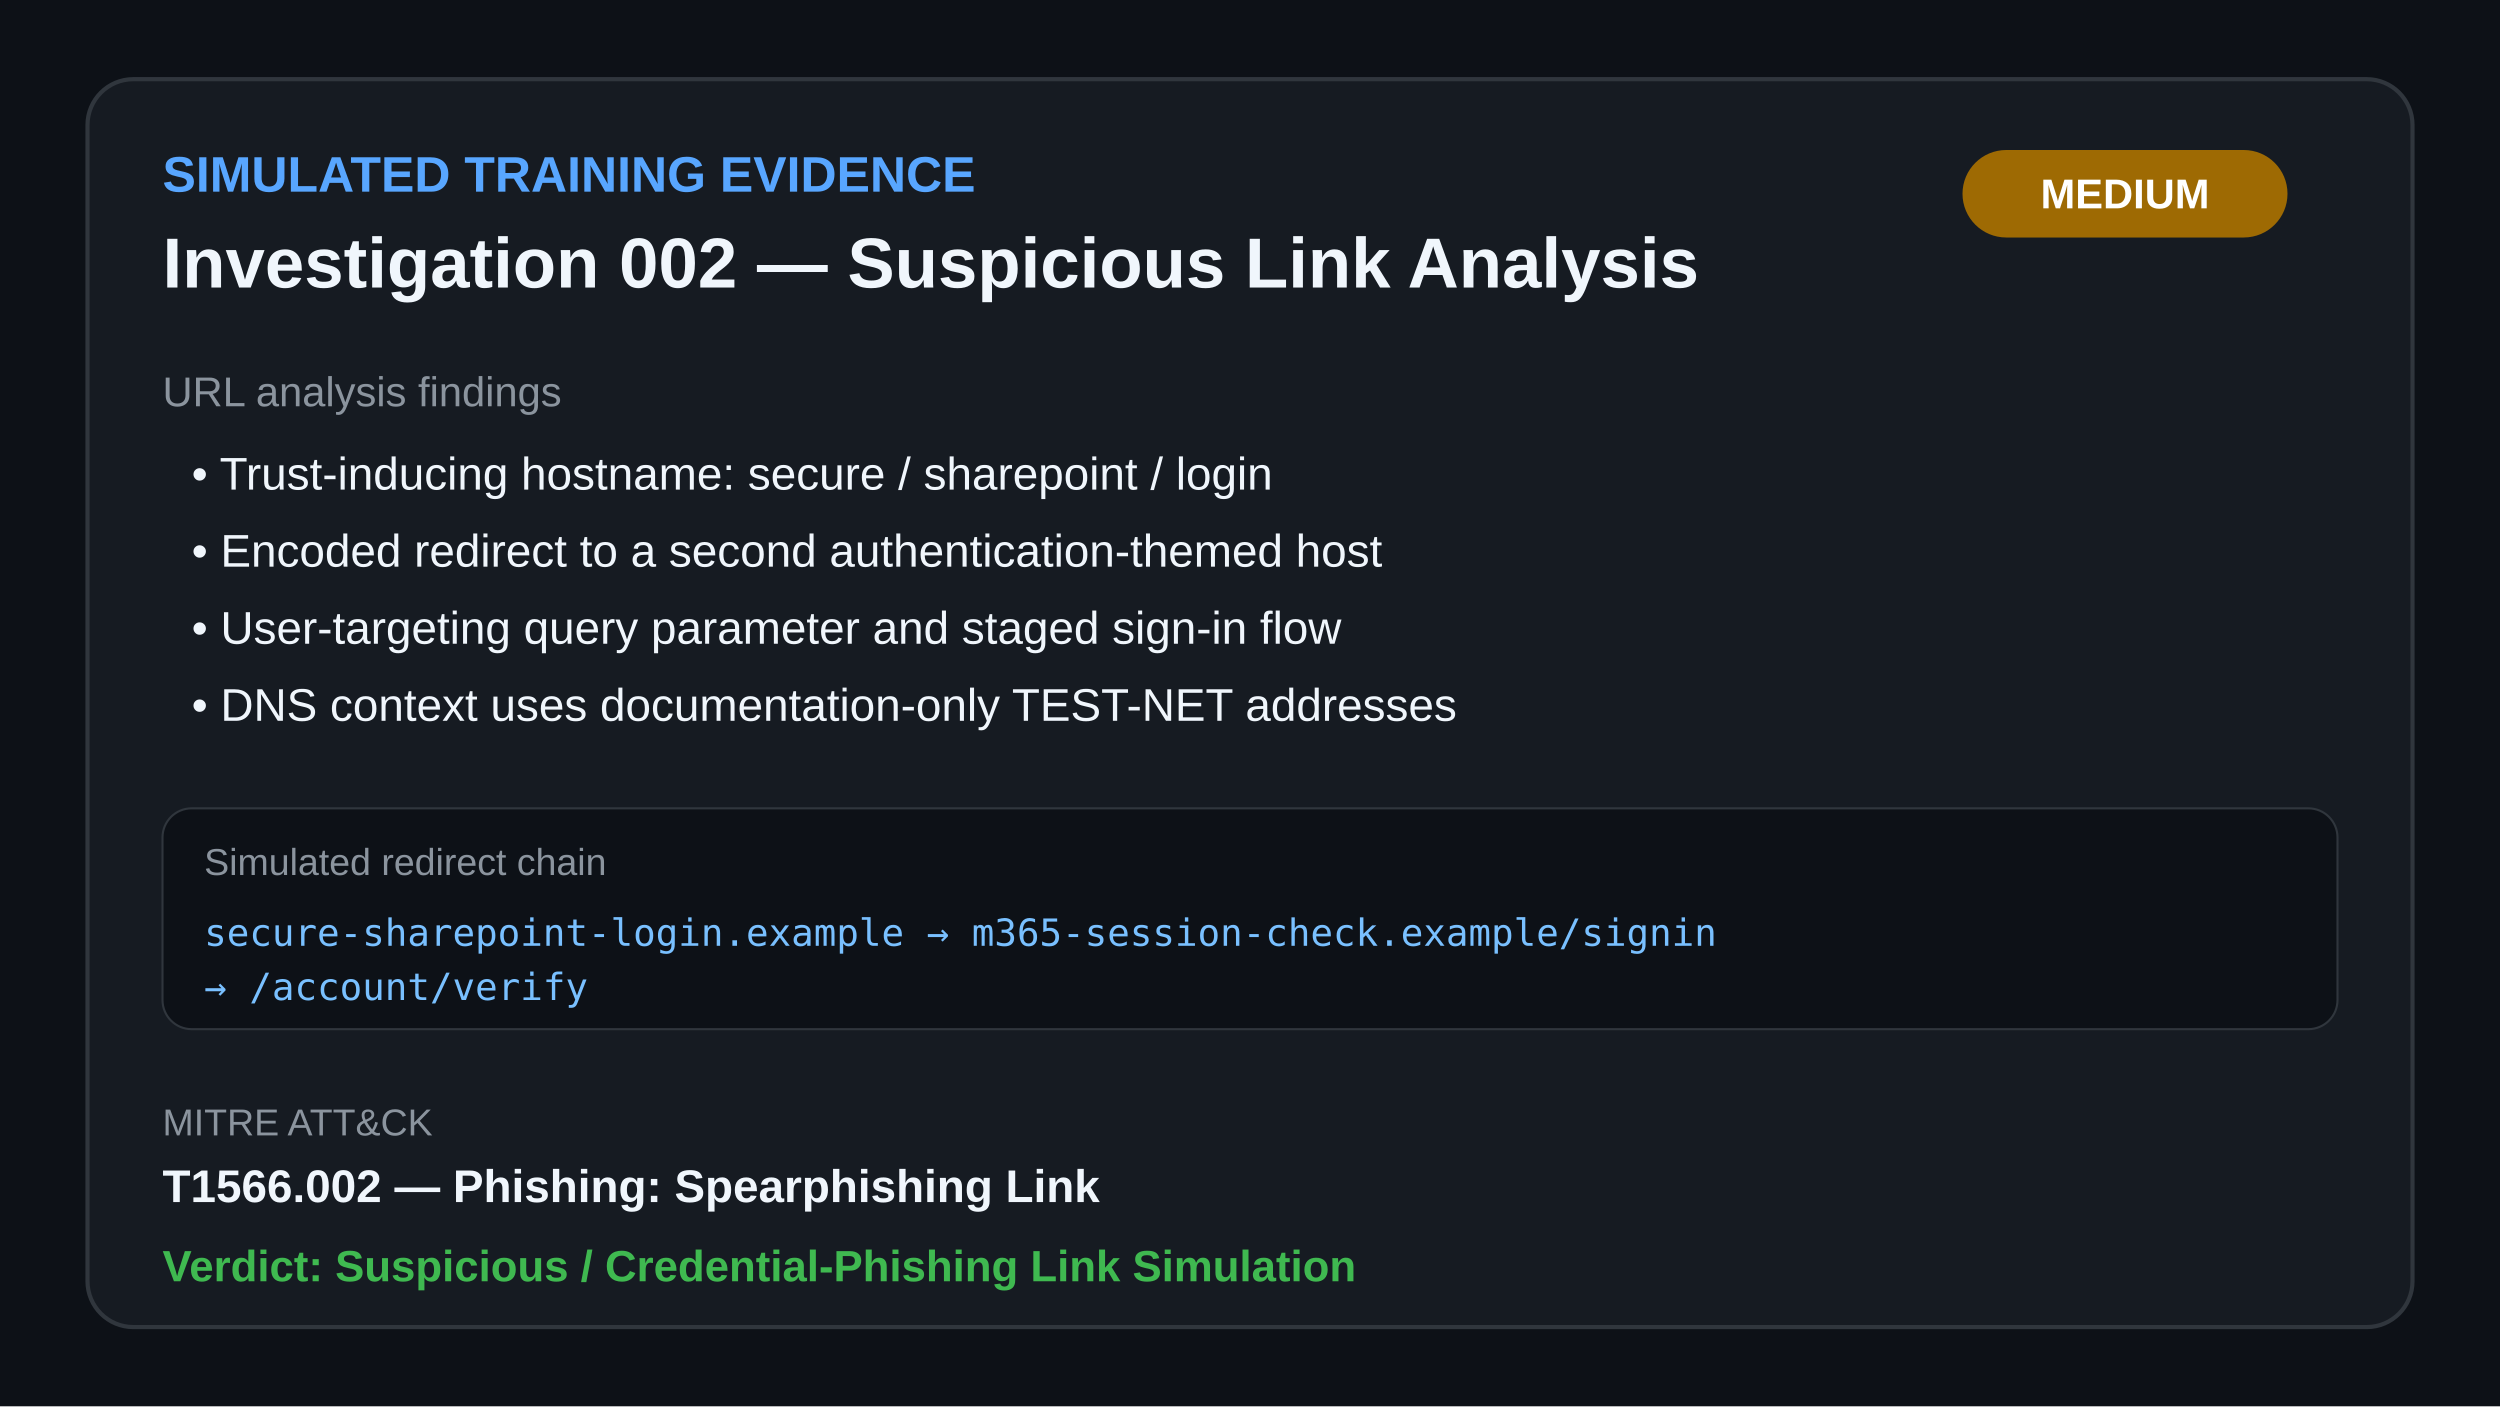
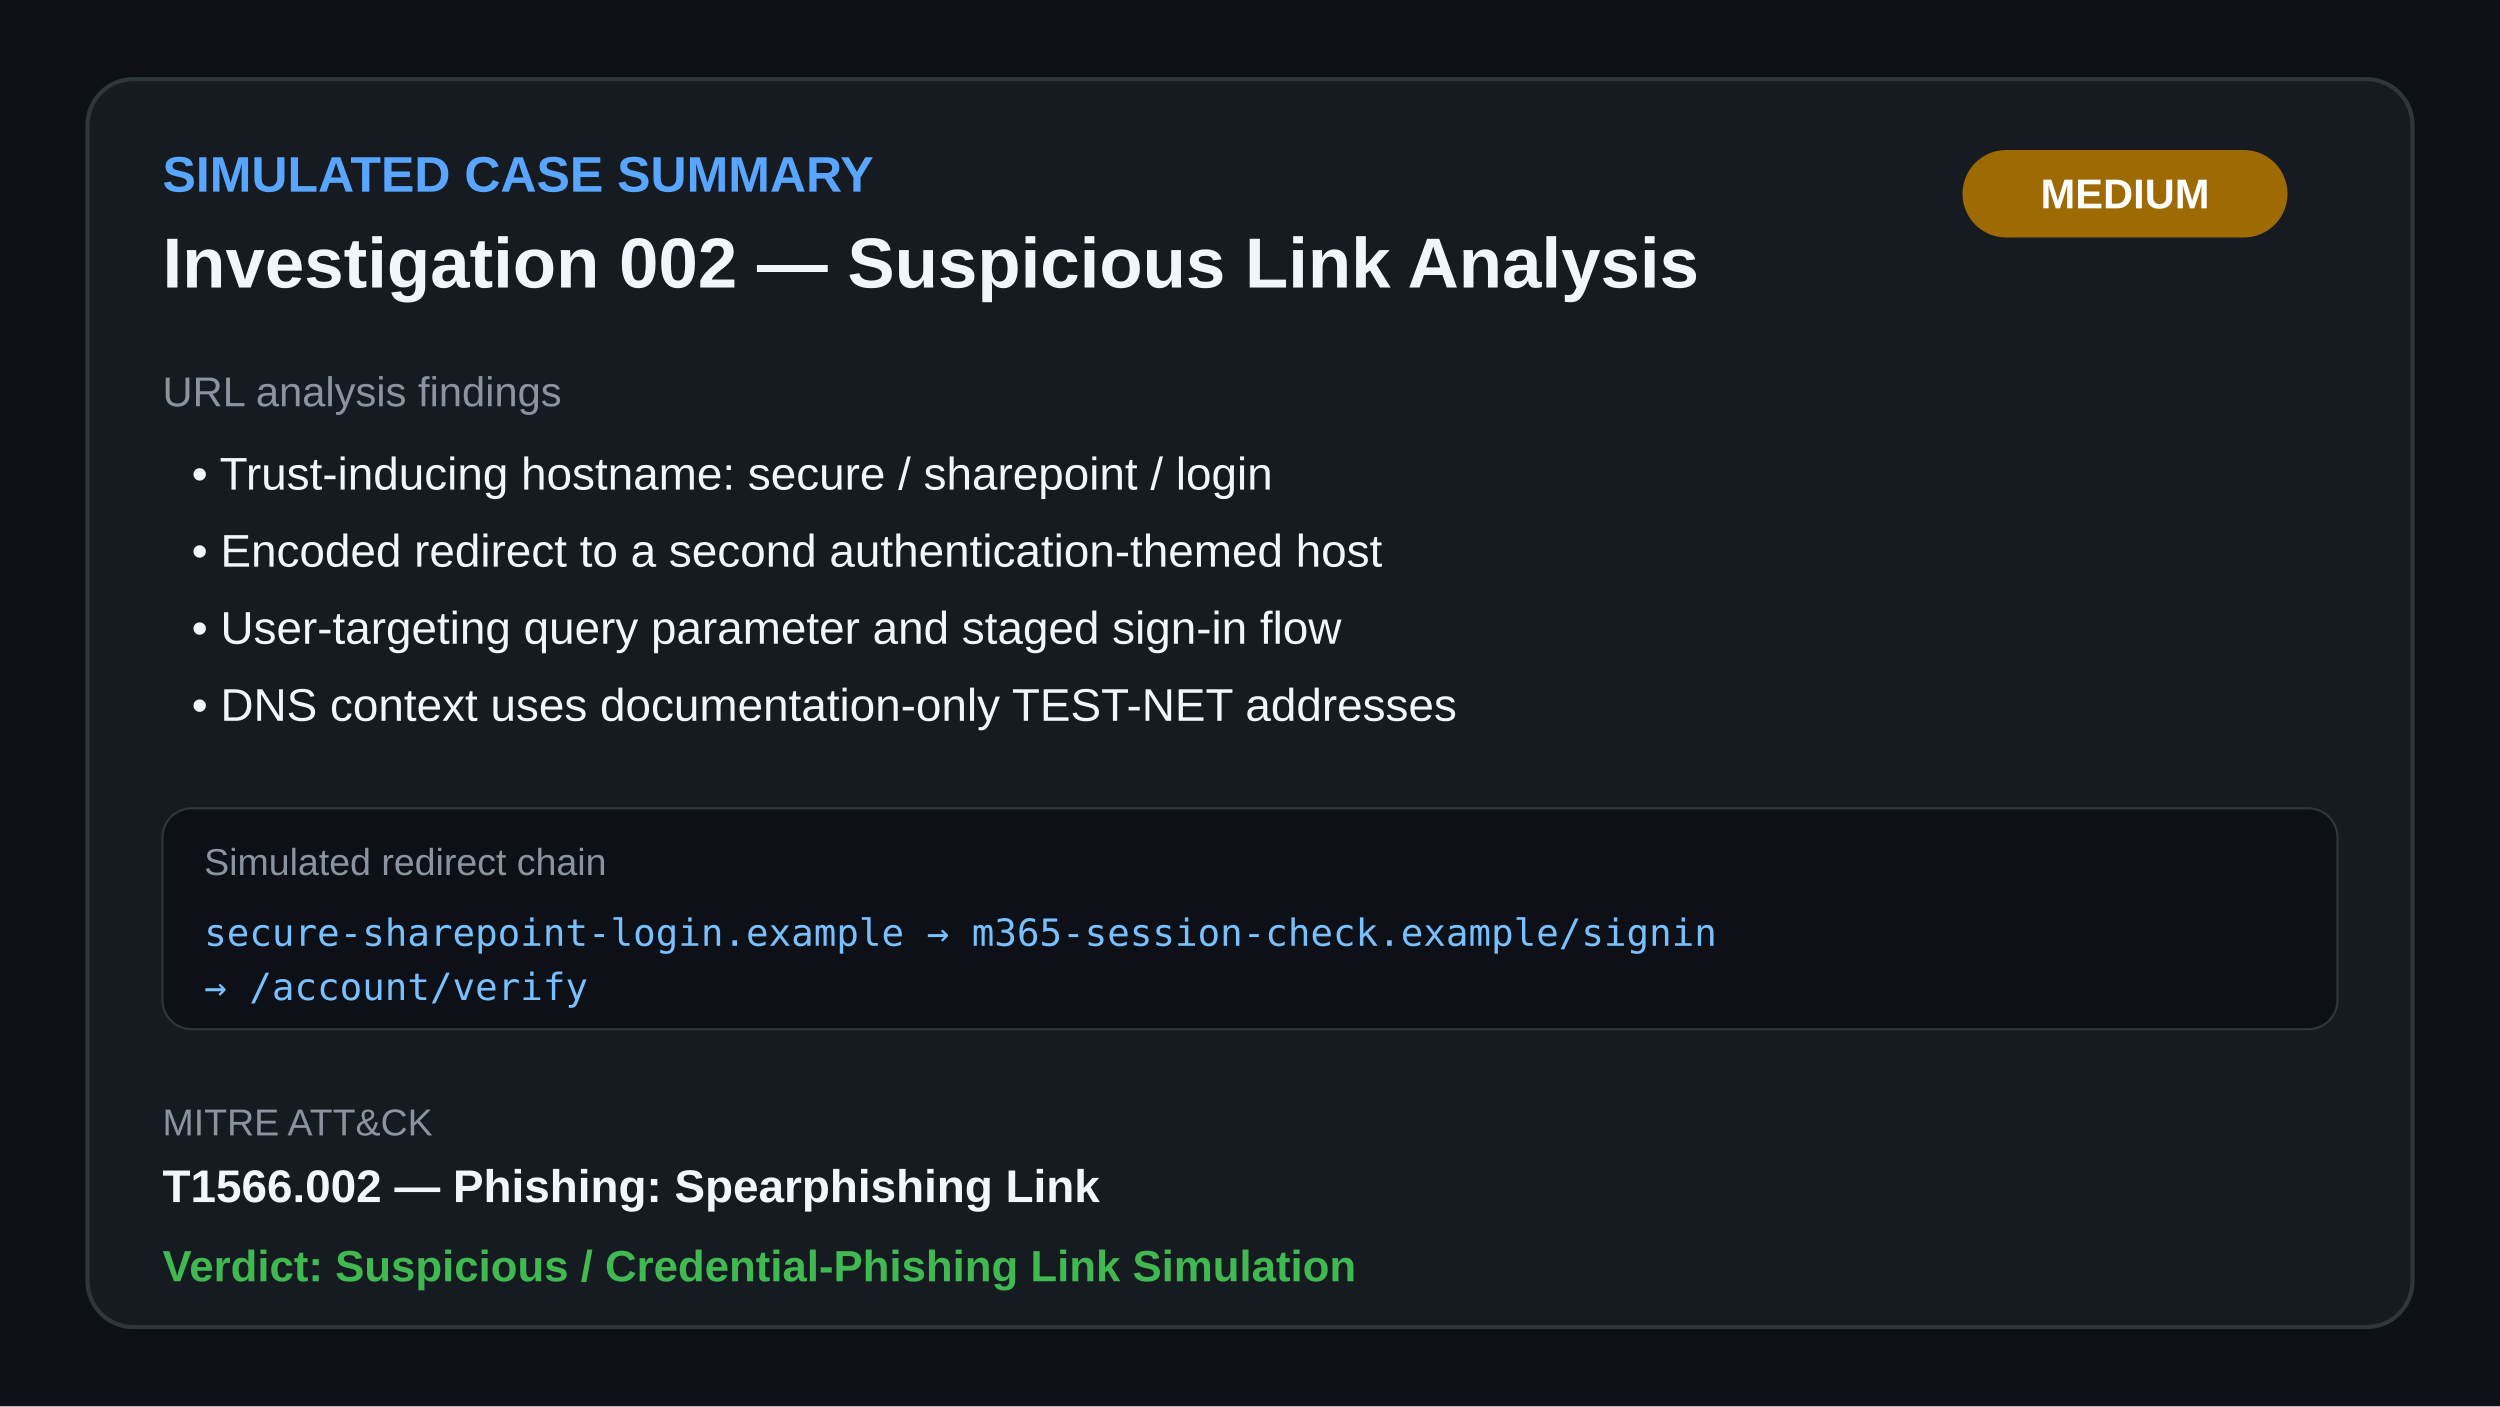
<svg xmlns="http://www.w3.org/2000/svg" width="1200" height="675" viewBox="0 0 1200 675">
  <rect width="1200" height="675" fill="#0d1117" />
  <rect x="42" y="38" width="1116" height="599" rx="22" fill="#161b22" stroke="#30363d" stroke-width="2" />
-   <text x="78" y="92" fill="#58a6ff" font-family="Arial, sans-serif" font-size="24" font-weight="700">SIMULATED TRAINING EVIDENCE</text>
+   <text x="78" y="92" fill="#58a6ff" font-family="Arial, sans-serif" font-size="24" font-weight="700">SIMULATED CASE SUMMARY</text>
  <text x="78" y="138" fill="#f0f6fc" font-family="Arial, sans-serif" font-size="34" font-weight="700">Investigation 002 — Suspicious Link Analysis</text>
  <rect x="942" y="72" width="156" height="42" rx="21" fill="#9e6a03" />
  <text x="1020" y="100" text-anchor="middle" fill="#ffffff" font-family="Arial, sans-serif" font-size="20" font-weight="700">MEDIUM</text>
  <text x="78" y="195" fill="#8b949e" font-family="Arial, sans-serif" font-size="20">URL analysis findings</text>
  <text x="92" y="235" fill="#f0f6fc" font-family="Arial, sans-serif" font-size="22">• Trust-inducing hostname: secure / sharepoint / login</text>
  <text x="92" y="272" fill="#f0f6fc" font-family="Arial, sans-serif" font-size="22">• Encoded redirect to a second authentication-themed host</text>
  <text x="92" y="309" fill="#f0f6fc" font-family="Arial, sans-serif" font-size="22">• User-targeting query parameter and staged sign-in flow</text>
  <text x="92" y="346" fill="#f0f6fc" font-family="Arial, sans-serif" font-size="22">• DNS context uses documentation-only TEST-NET addresses</text>
  <rect x="78" y="388" width="1044" height="106" rx="14" fill="#0d1117" stroke="#30363d" />
  <text x="98" y="420" fill="#8b949e" font-family="Arial, sans-serif" font-size="18">Simulated redirect chain</text>
  <text x="98" y="454" fill="#79c0ff" font-family="Consolas, monospace" font-size="18">secure-sharepoint-login.example → m365-session-check.example/signin</text>
  <text x="98" y="480" fill="#79c0ff" font-family="Consolas, monospace" font-size="18">→ /account/verify</text>
  <text x="78" y="545" fill="#8b949e" font-family="Arial, sans-serif" font-size="18">MITRE ATT&amp;CK</text>
  <text x="78" y="577" fill="#f0f6fc" font-family="Arial, sans-serif" font-size="22" font-weight="700">T1566.002 — Phishing: Spearphishing Link</text>
  <text x="78" y="615" fill="#3fb950" font-family="Arial, sans-serif" font-size="21" font-weight="700">Verdict: Suspicious / Credential-Phishing Link Simulation</text>
</svg>
